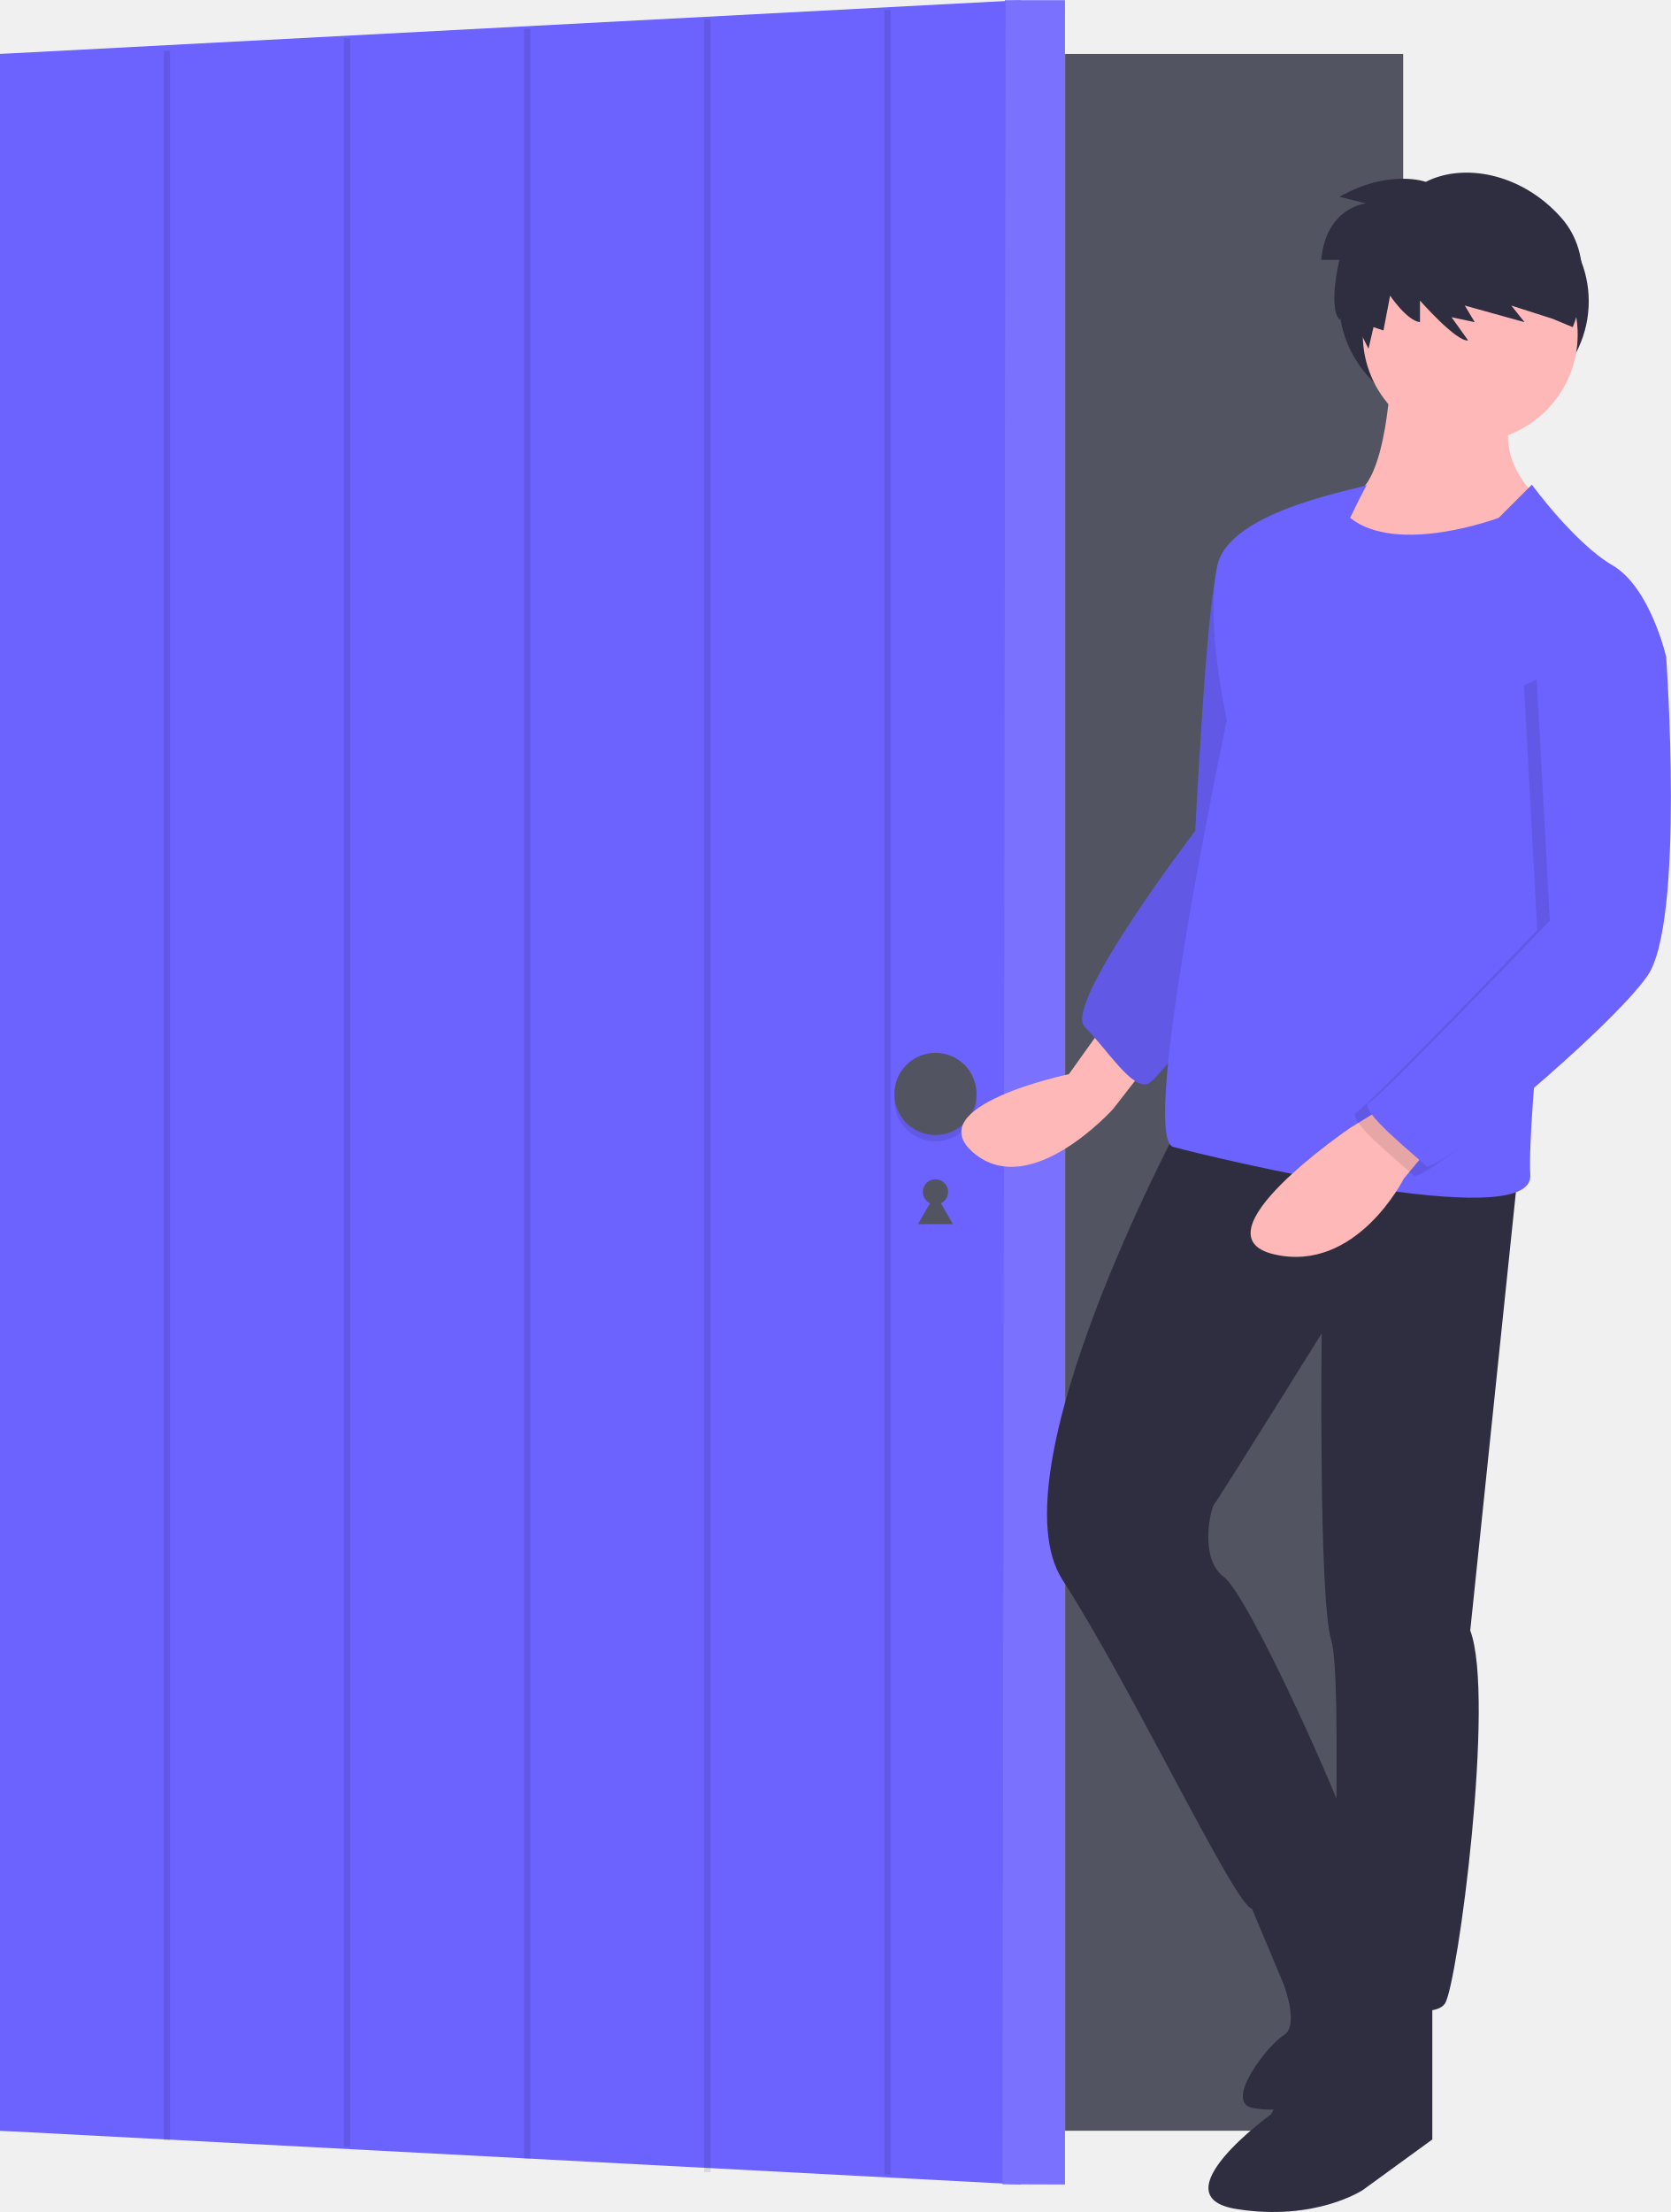
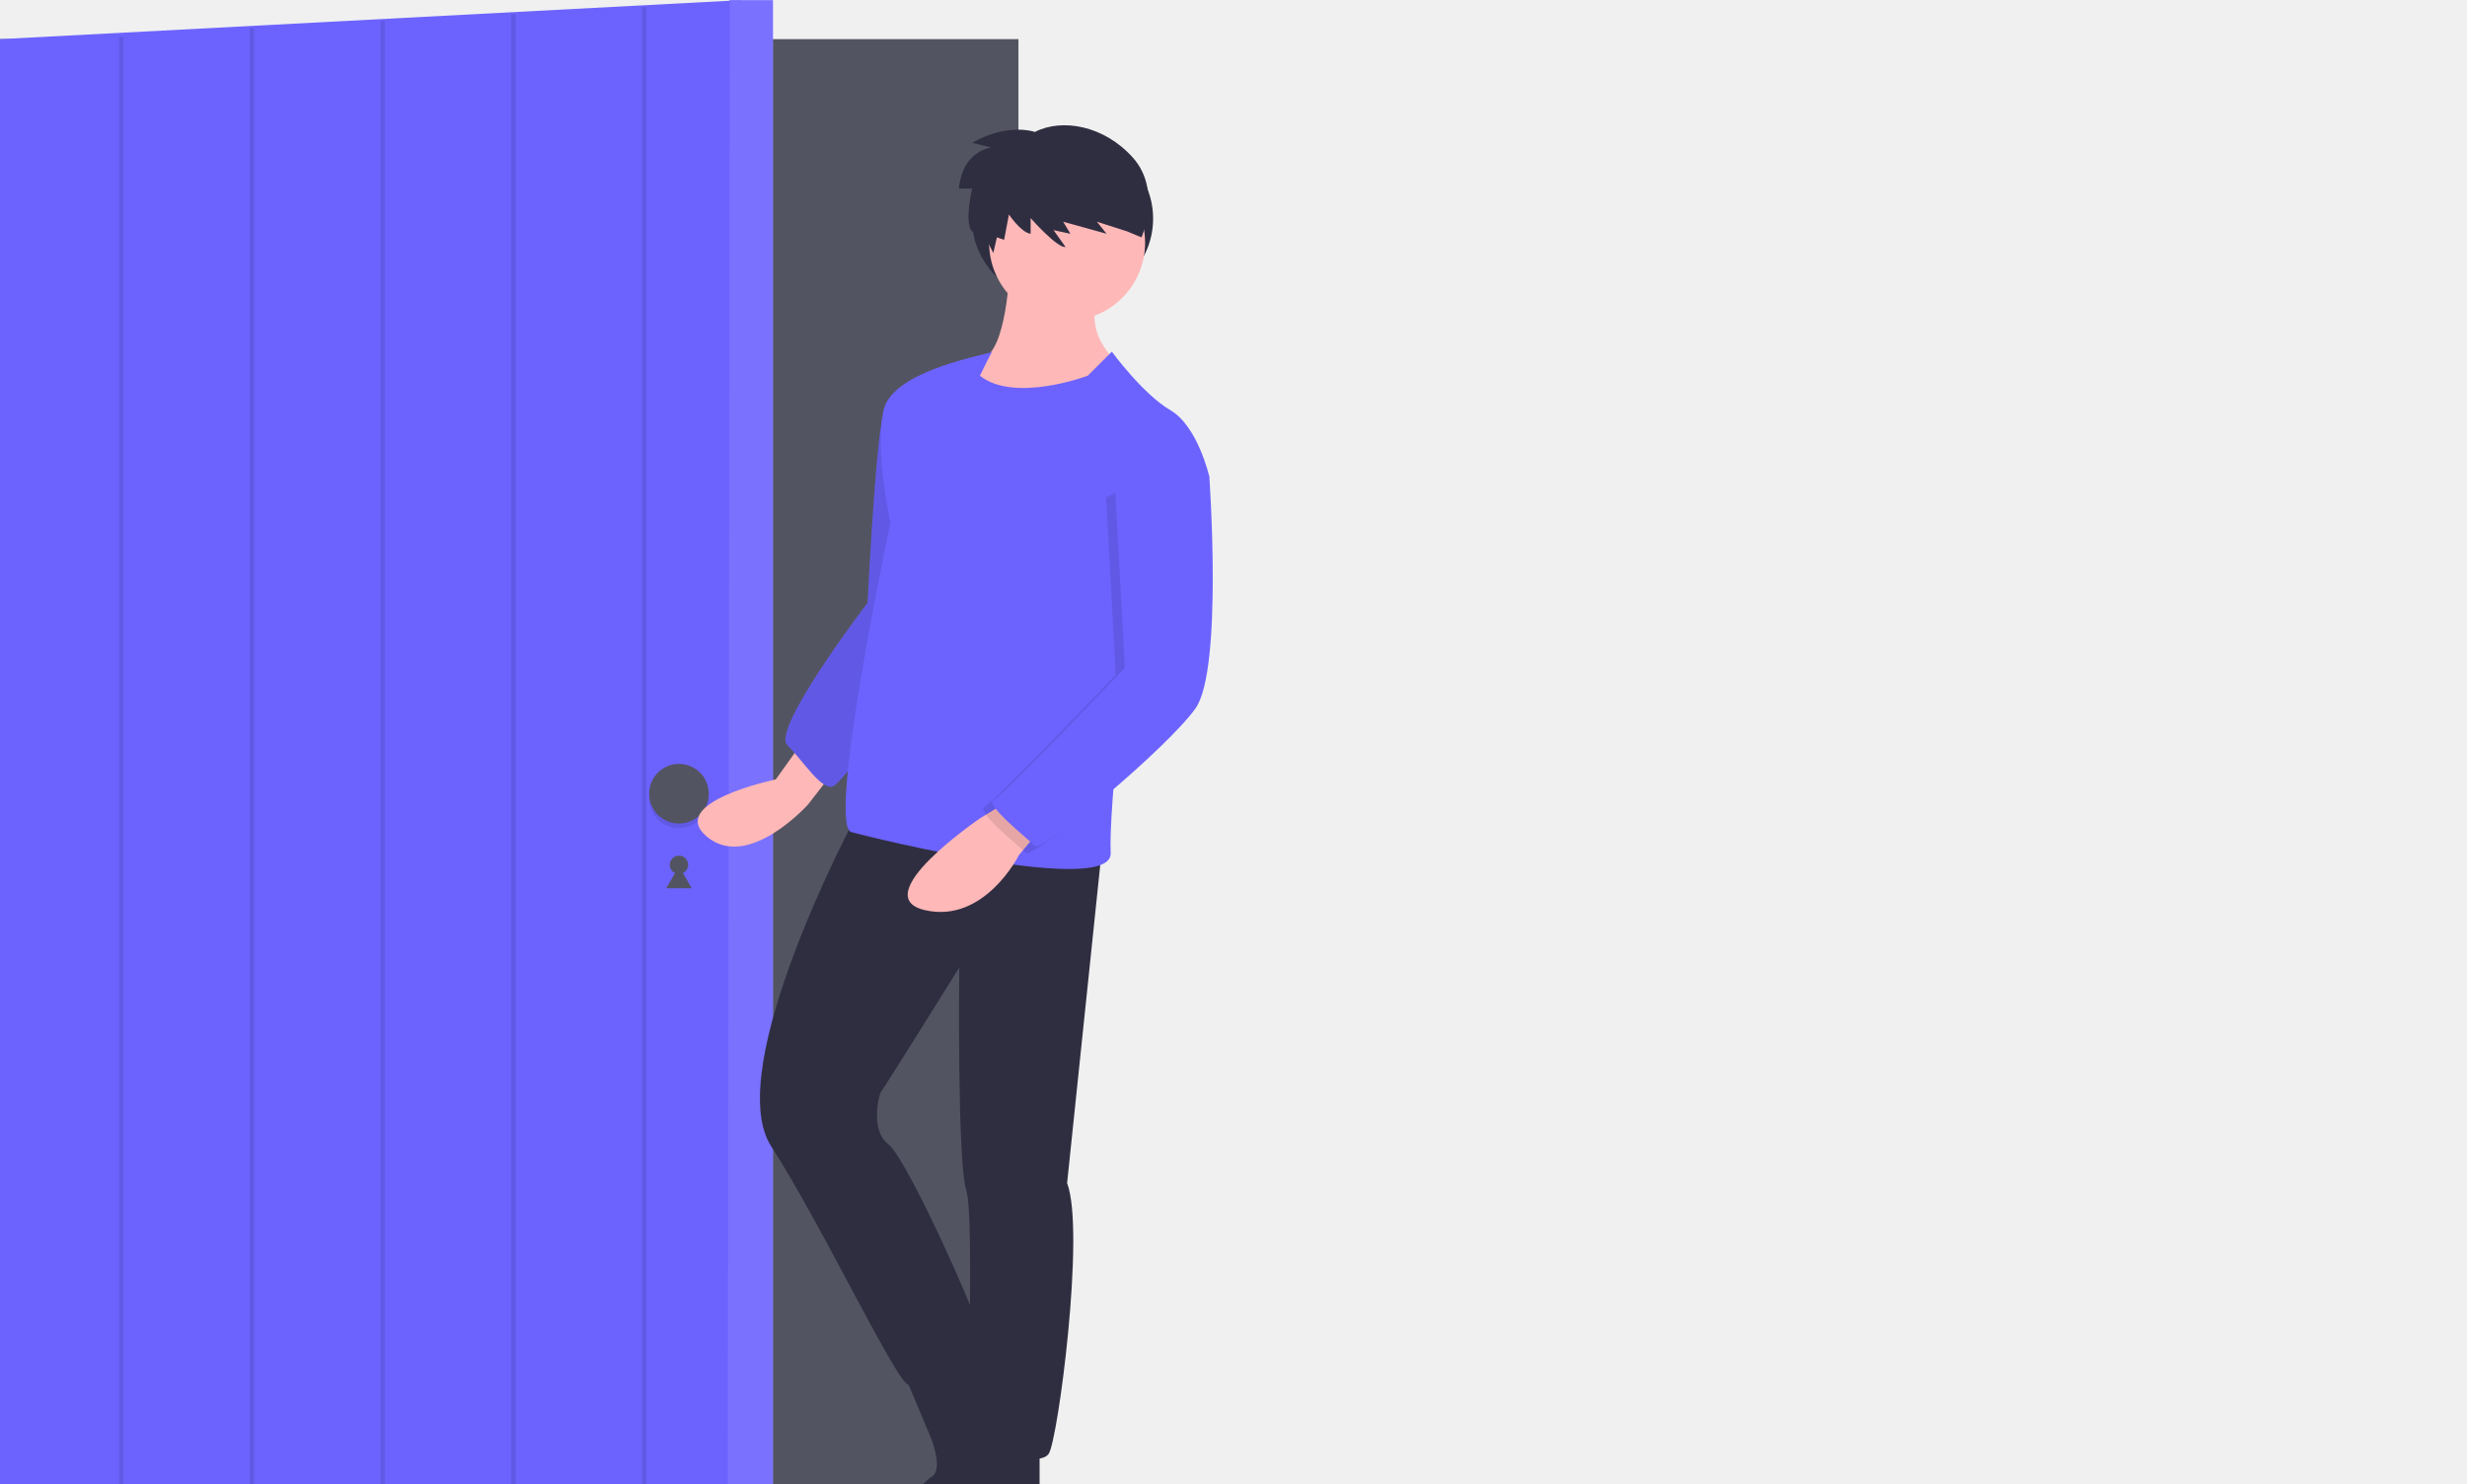
- <svg xmlns="http://www.w3.org/2000/svg" id="f080dbb7-9b2b-439b-a118-60b91c514f72" data-name="Layer 1" width="528.717" height="699.768" viewBox="0 0 528.717 699.768">
+ <svg xmlns="http://www.w3.org/2000/svg" id="f080dbb7-9b2b-439b-a118-60b91c514f72" data-name="Layer 1" width="1075.516" height="646.899" viewBox="0 0 1075.516 646.899">
  <rect y="17.063" width="444" height="657" fill="#535461" />
  <polygon points="323 691.063 0 674.063 0 17.063 323 0.063 323 691.063" fill="#6c63ff" />
  <circle cx="296" cy="377.063" r="4" fill="#535461" />
  <polygon points="296 377.66 298.773 382.463 301.545 387.265 296 387.265 290.455 387.265 293.227 382.463 296 377.66" fill="#535461" />
  <polygon points="337 691.063 317.217 691 318 0.063 337 0.063 337 691.063" fill="#6c63ff" />
  <g opacity="0.1">
    <polygon points="337.217 691 317.217 691 318.217 0 337.217 0 337.217 691" fill="#fff" />
  </g>
  <circle cx="296" cy="348.063" r="13" opacity="0.1" />
  <circle cx="296" cy="346.063" r="13" fill="#535461" />
  <line x1="52.819" y1="16.108" x2="52.819" y2="677.156" fill="none" stroke="#000" stroke-miterlimit="10" stroke-width="2" opacity="0.1" />
  <line x1="109.819" y1="12.108" x2="109.819" y2="679.156" fill="none" stroke="#000" stroke-miterlimit="10" stroke-width="2" opacity="0.1" />
  <line x1="166.819" y1="9.108" x2="166.819" y2="683" fill="none" stroke="#000" stroke-miterlimit="10" stroke-width="2" opacity="0.1" />
  <line x1="223.819" y1="6.108" x2="223.819" y2="687.156" fill="none" stroke="#000" stroke-miterlimit="10" stroke-width="2" opacity="0.1" />
  <line x1="280.819" y1="3.108" x2="280.819" y2="688" fill="none" stroke="#000" stroke-miterlimit="10" stroke-width="2" opacity="0.1" />
  <ellipse cx="463.217" cy="95.323" rx="39.5" ry="37" fill="#2f2e41" />
  <path d="M683.859,425.939l-10,14s-48,10-30,25,44-14,44-14l14-18Z" transform="translate(-335.6414 -100.1161)" fill="#ffb8b8" />
  <path d="M735.859,266.939s-13,0-16,18-6,78-6,78-42,55-35,62,15,20,20,18,48-61,48-61Z" transform="translate(-335.6414 -100.1161)" fill="#6c63ff" />
  <path d="M735.859,266.939s-13,0-16,18-6,78-6,78-42,55-35,62,15,20,20,18,48-61,48-61Z" transform="translate(-335.6414 -100.1161)" opacity="0.1" />
  <path d="M775.859,215.939s-1,39-13,41-8,15-8,15,39,23,65,0l5-12s-18-13-10-31Z" transform="translate(-335.6414 -100.1161)" fill="#ffb8b8" />
  <path d="M708.859,455.939s-59,110-37,144,55,104,60,104,33-14,31-23-32-76-40-82-4-22-3-23,34-54,34-54-1,84,3,97-1,106,4,110,28,11,32,5,16-97,8-118l15-144Z" transform="translate(-335.6414 -100.1161)" fill="#2f2e41" />
  <path d="M762.859,722.939l-25,46s-36,26-11,30,40-6,40-6l22-16v-46Z" transform="translate(-335.6414 -100.1161)" fill="#2f2e41" />
  <path d="M728.859,696.939l13,31s5,13,0,16-19,21-10,23a29.3,29.3,0,0,0,5.495.546,55.566,55.566,0,0,0,40.398-16.439l8.107-8.107s-27.77-63.948-27.385-63.474S728.859,696.939,728.859,696.939Z" transform="translate(-335.6414 -100.1161)" fill="#2f2e41" />
  <circle cx="465.217" cy="105.823" r="34" fill="#ffb8b8" />
  <path d="M820.359,253.439l-10.5,10.5s-32,12-47,0c0,0,5.5-11.5,5.5-10.5s-43.5,7.5-47.5,25.5,3,49,3,49-28,132-17,135,114,28,113,9,8-97,8-97l35-67s-5-22-17-29S820.359,253.439,820.359,253.439Z" transform="translate(-335.6414 -100.1161)" fill="#6c63ff" />
  <path d="M775.859,448.939l-13,8s-50,34-24,40,41-24,41-24l10-12Z" transform="translate(-335.6414 -100.1161)" fill="#ffb8b8" />
  <path d="M849.859,301.939l9,9s6,84-6,101-67,63-70,60-22-18-18-20,57.183-57.569,57.183-57.569l-4.183-77.431Z" transform="translate(-335.6414 -100.1161)" opacity="0.1" />
  <path d="M853.859,298.939l9,9s6,84-6,101-67,63-70,60-22-18-18-20,57.183-57.569,57.183-57.569l-4.183-77.431Z" transform="translate(-335.6414 -100.1161)" fill="#6c63ff" />
  <path d="M786.797,157.645s-11.557-4.203-27.318,4.728l8.405,2.101s-12.608,1.051-14.184,17.862h5.779s-3.677,14.71,0,18.912l2.364-4.465,6.829,13.659,1.576-6.829,3.152,1.051,2.101-11.032s5.253,7.88,9.456,8.405V195.207s11.557,13.134,15.235,12.608l-5.253-7.355,7.355,1.576-3.152-5.253,18.912,5.253-4.203-5.253,13.134,4.203,6.304,2.627s8.931-20.488-3.677-34.673S798.617,151.603,786.797,157.645Z" transform="translate(-335.6414 -100.1161)" fill="#2f2e41" />
</svg>
